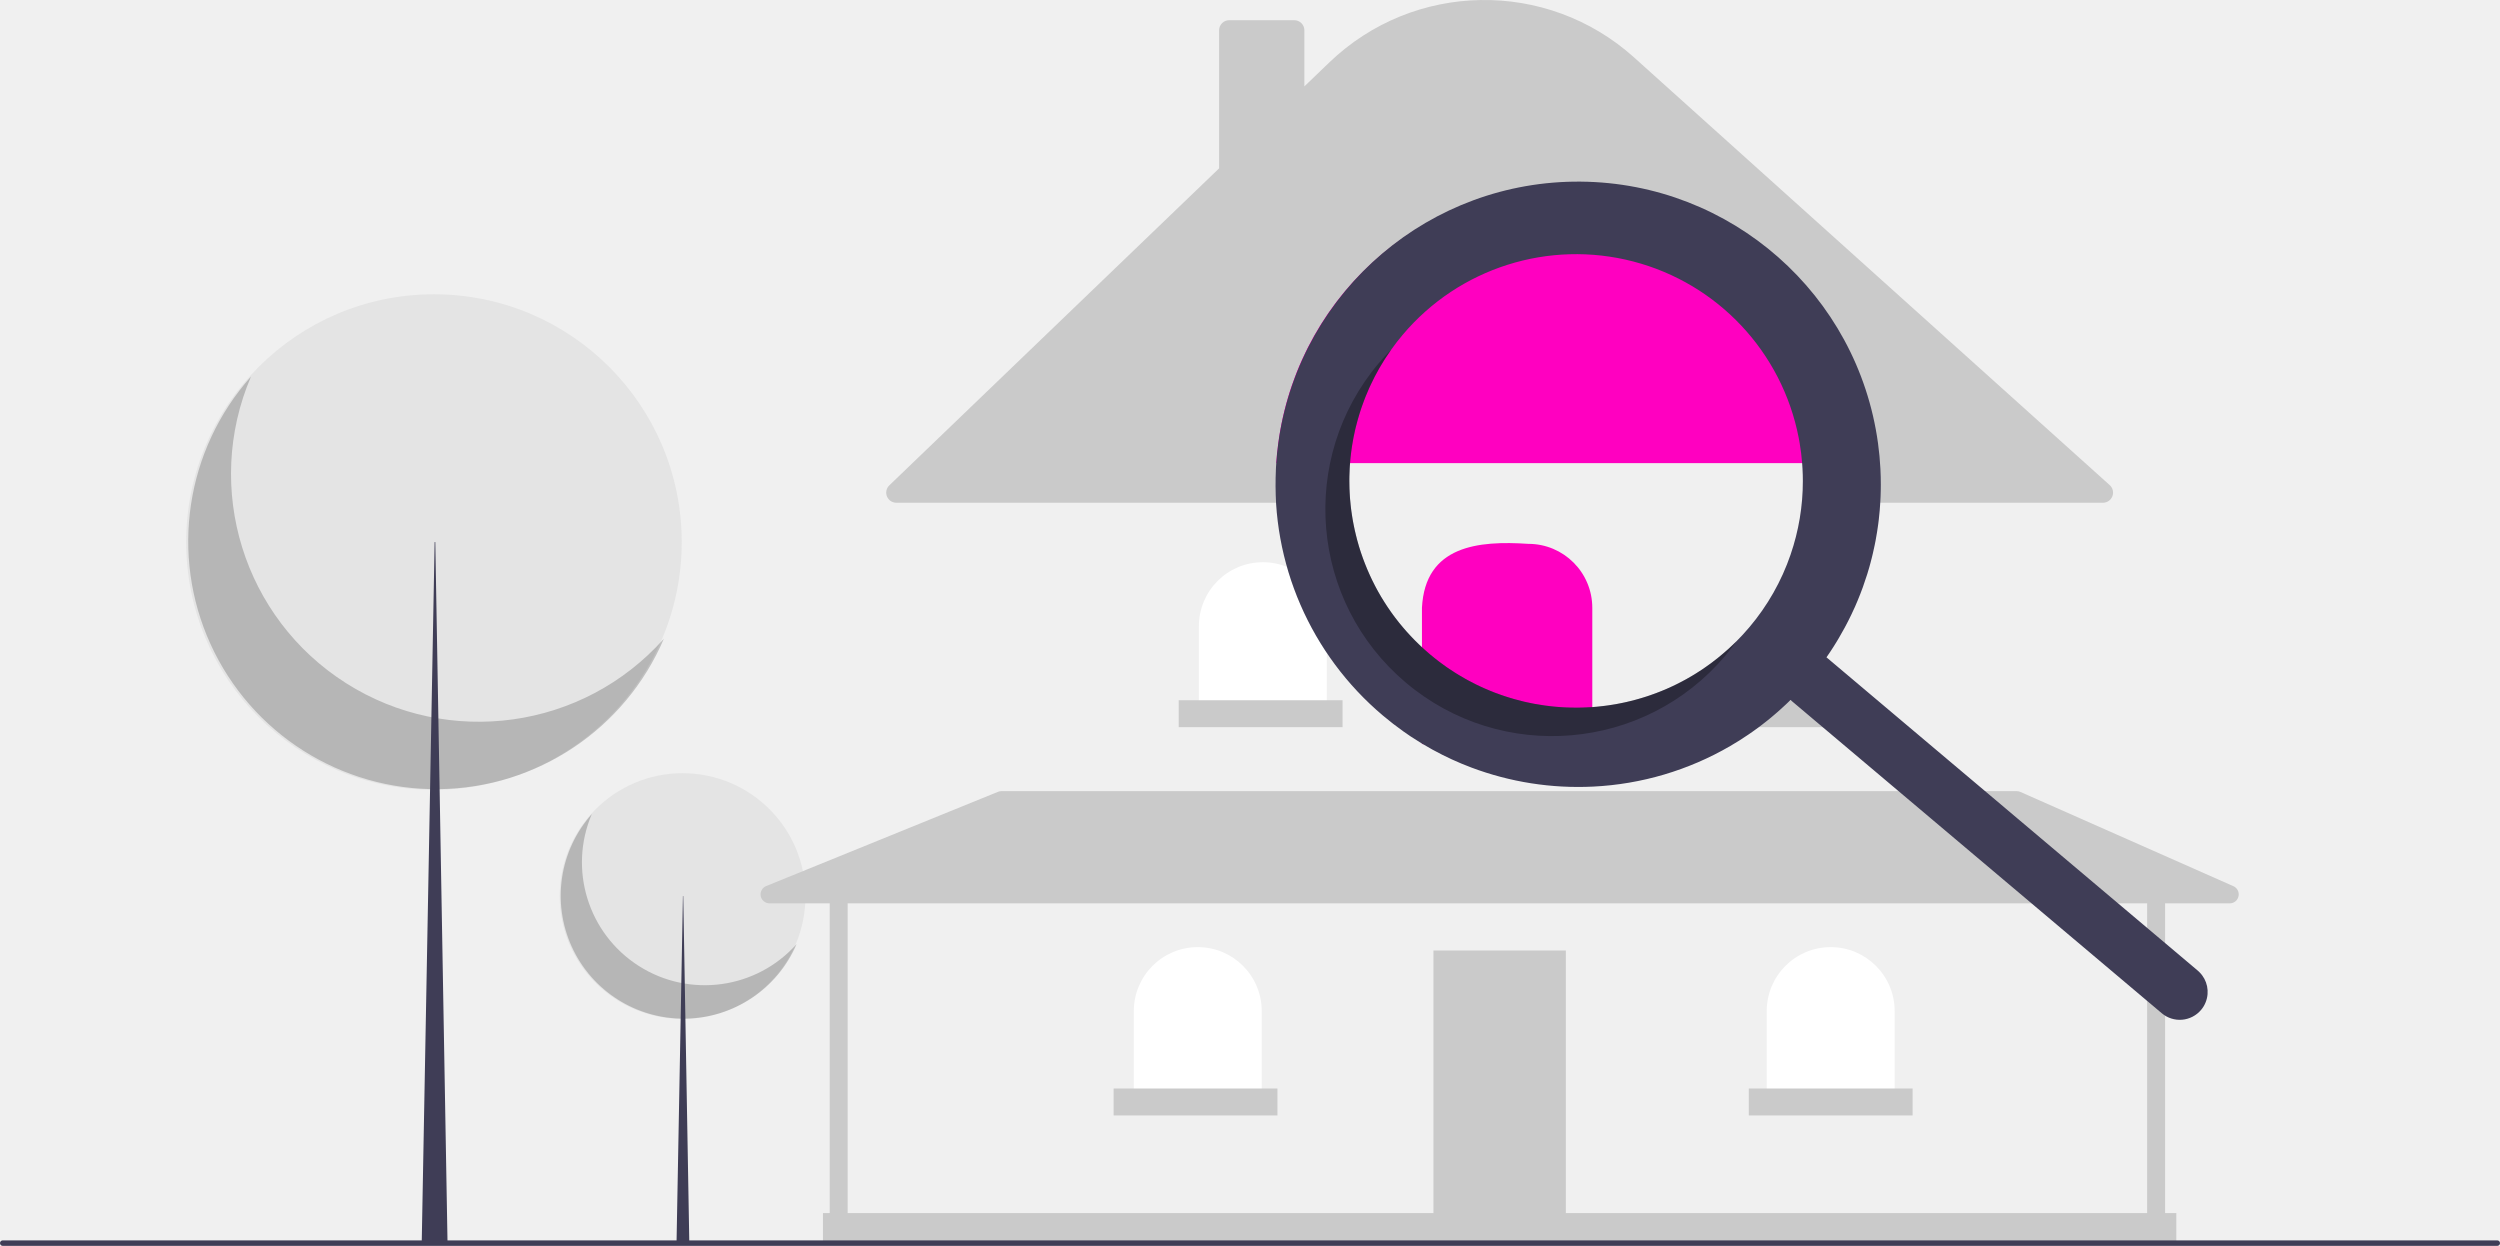
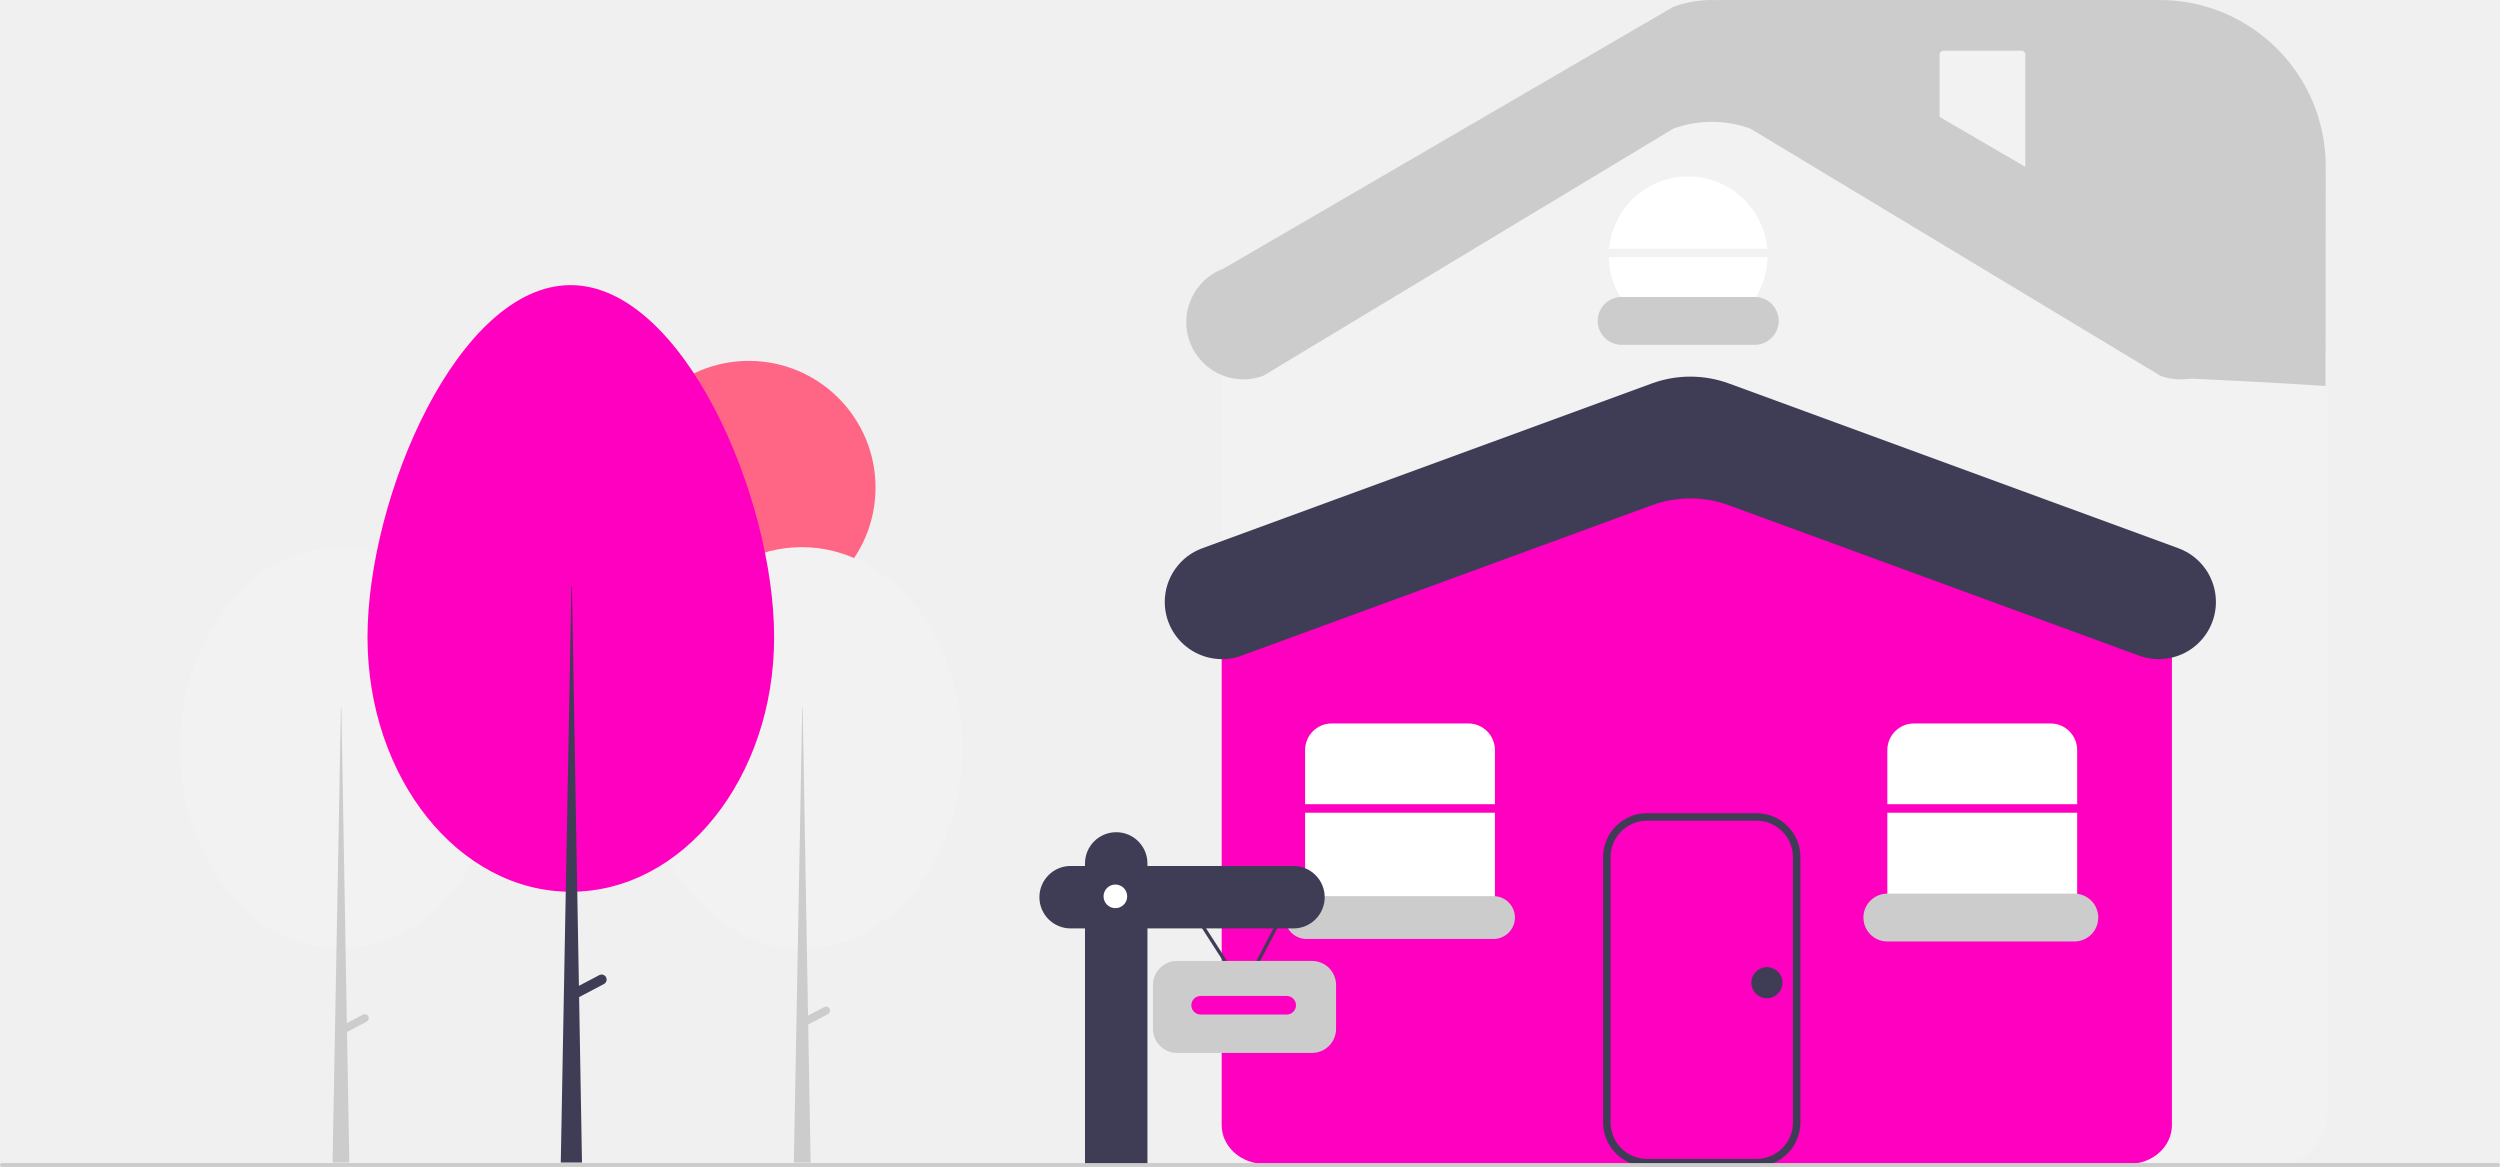
- <svg xmlns="http://www.w3.org/2000/svg" data-name="Layer 1" width="909" height="453" viewBox="0 0 909 453">
-   <circle cx="248.187" cy="325.819" r="44.682" fill="#e4e4e4" />
-   <path d="M360.695,519.474a44.686,44.686,0,0,0,74.454,47.29A44.686,44.686,0,1,1,360.695,519.474Z" transform="translate(-145.5 -223.5)" opacity="0.2" style="isolation:isolate" />
-   <polygon points="248.31 325.819 248.432 325.819 250.642 452.5 245.977 452.5 248.31 325.819" fill="#3f3d56" />
-   <circle cx="157.782" cy="197.087" r="90.087" fill="#e4e4e4" />
-   <path d="M236.764,360.416A90.094,90.094,0,0,0,386.876,455.762,90.095,90.095,0,1,1,236.764,360.416Z" transform="translate(-145.5 -223.5)" opacity="0.2" style="isolation:isolate" />
-   <polygon points="158.029 197.087 158.277 197.087 162.732 452.5 153.327 452.5 158.029 197.087" fill="#3f3d56" />
-   <rect x="338.809" y="320.3" width="412.922" height="122.408" fill="#f0f0f0" />
-   <rect x="521.196" y="345.597" width="48.147" height="97.11" fill="#cacaca" />
-   <rect x="362.882" y="175.859" width="364.775" height="112.615" fill="#f0f0f0" />
-   <path d="M910.139,406.295H471.401a3.672,3.672,0,0,1-2.545-6.32l119.907-115.256V234.517a3.676,3.676,0,0,1,3.672-3.672h23.665a3.676,3.676,0,0,1,3.672,3.672v20.396l9.057-8.706a81.373,81.373,0,0,1,110.8-1.842L912.594,399.892a3.673,3.673,0,0,1-2.455,6.403Z" transform="translate(-145.5 -223.5)" fill="#cacaca" />
-   <path d="M459.176,204.421h0a23.257,23.257,0,0,1,23.257,23.257v31.418a0,0,0,0,1,0,0H435.919a0,0,0,0,1,0,0v-31.418A23.257,23.257,0,0,1,459.176,204.421Z" fill="#fff" />
-   <path d="M545.27,204.829h0a23.257,23.257,0,0,1,23.257,23.257v31.418a0,0,0,0,1,0,0H522.012a0,0,0,0,1,0,0v-31.418A23.257,23.257,0,0,1,545.27,204.829Z" fill="#fff" />
-   <path d="M631.363,205.237h0a23.257,23.257,0,0,1,23.257,23.257v31.418a0,0,0,0,1,0,0H608.106a0,0,0,0,1,0,0v-31.418A23.257,23.257,0,0,1,631.363,205.237Z" fill="#fff" />
-   <path d="M665.637,344.373h0a23.257,23.257,0,0,1,23.257,23.257v31.418a0,0,0,0,1,0,0H642.38a0,0,0,0,1,0,0v-31.418A23.257,23.257,0,0,1,665.637,344.373Z" fill="#fff" />
-   <path d="M435.511,344.373h0a23.257,23.257,0,0,1,23.257,23.257v31.418a0,0,0,0,1,0,0H412.254a0,0,0,0,1,0,0v-31.418A23.257,23.257,0,0,1,435.511,344.373Z" fill="#fff" />
-   <path d="M957.557,545.711,880.097,511.437a3.264,3.264,0,0,0-1.321-.279H509.618a3.263,3.263,0,0,0-1.229.24l-84.315,34.274a3.264,3.264,0,0,0,1.229,6.288H447.179v112.615h-2.448V676H936.809V664.575h-4.08v-112.615H956.236A3.264,3.264,0,0,0,957.557,545.711Zm-31.356,118.864H453.707v-112.615H926.2Z" transform="translate(-145.5 -223.5)" fill="#cacaca" />
-   <rect x="428.575" y="254.608" width="59.572" height="9.793" fill="#cacaca" />
-   <rect x="515.892" y="254.608" width="59.572" height="9.793" fill="#cacaca" />
-   <rect x="603.209" y="254.608" width="59.572" height="9.793" fill="#cacaca" />
-   <rect x="635.851" y="395.784" width="59.572" height="9.793" fill="#cacaca" />
-   <rect x="404.909" y="395.784" width="59.572" height="9.793" fill="#cacaca" />
-   <path d="M1053.5,676.5h-907a1,1,0,0,1,0-2h907a1,1,0,0,1,0,2Z" transform="translate(-145.5 -223.5)" fill="#3f3d56" />
-   <path d="M825.366,397.68c0,.64-.01,1.29-.02,1.93-.01.77-.03,1.53-.06,2.3-.03.67-.06,1.33-.1,1.99-.12,2.21-.31,4.41-.57,6.62-.06.56-.13,1.11-.21,1.67-.06.43-.12.87-.19,1.31-.07.49-.14.98-.22,1.47q-.24,1.56-.54,3.12c-.1.52-.2,1.04-.31,1.56-.21,1.03-.44,2.07-.68,3.1-.02.08-.04.17-.06.25-.12.51-.24,1.01-.37,1.52-.04.15-.07.29-.12.44-.09.38-.19.76-.29,1.14-.14.53-.28,1.05-.43,1.58-.24.82-.48,1.63-.73,2.45a2.581,2.581,0,0,0-.08.26c-.48,1.55-.99,3.08-1.55,4.6-.29.8-.6,1.61-.91,2.41-.31.8-.63,1.6-.96,2.39-.32.77-.65,1.54-.98,2.3-.08.18-.16.36-.25.54-.35.79-.71,1.56-1.08,2.33-.01.01-.01.03-.02.04-.29.62-.6,1.24-.91,1.85a.075.075,0,0,1-.02.05c-.3.6-.61,1.2-.93,1.79l-.51.97-.06.11c-.64,1.19-1.3,2.37-2,3.54-.15.26-.3.52-.45.77-.15.26-.31.52-.47.77q-.15.27-.33.54c-.21.34-.42.69-.64,1.03-.04.07-.09.14-.13.21-.38.59-.76,1.17-1.14,1.76-.47.71-.95,1.41-1.44,2.11l-10.86,17.38-.47-.39-.13-.12h-.01l-.43-.36-1.18-1c-.36.35-.71.7-1.07,1.04-.14.14-.29.27-.43.41-.11.1-.21.2-.32.3a104.718,104.718,0,0,1-69.98,29.75h-.03a114.298,114.298,0,0,1-57.03-13.46c-.39-.2-.77-.4-1.15-.63-2.28-1.24-4.51-2.55-6.7-3.95-.01-.01-.02-.01-.03-.02q-3.81-2.7-7.44-5.76a109.927,109.927,0,0,1-38.93-89.79c.03-.67.07-1.33.12-2q.24-3.63.74-7.23c.09-.67.19-1.34.29-2h213.78q.63,4.59.87,9.23C825.316,393.83,825.366,395.75,825.366,397.68Z" transform="translate(-145.5 -223.5)" fill="#f0f0f0" />
-   <path d="M824.346,382.67a108.092,108.092,0,0,0-213.78,0c-.1.66-.2,1.33-.29,2q-.495,3.6-.74,7.23H825.217Q824.976,387.265,824.346,382.67Z" transform="translate(-145.5 -223.5)" fill="#ff00c0" />
-   <path d="M724.459,494.047H662.521V444.5c1.143-22.643,20.496-24.471,38.68-23.256a23.256,23.256,0,0,1,23.257,23.256Z" transform="translate(-145.5 -223.5)" fill="#ff00c0" />
-   <path d="M662.516,458.82V458.83c0,.01.01.01.02.01ZM637.606,382.67c-.04.25-.09.5-.13.75.04-.25.09-.5.14-.75Zm-1.24,9.23c-.03.38-.06.76-.08,1.14q.03-.57.09-1.14a1.475,1.475,0,0,1,.01-.21C636.376,391.76,636.376,391.83,636.366,391.9Zm26.15,66.93c0,.01.01.01.02.01l-.02-.02Zm-24.91-76.16c-.04.25-.09.5-.13.75.04-.25.09-.5.14-.75Zm-1.32,10.37q.03-.57.09-1.14a1.475,1.475,0,0,1,.01-.21c-.01.07-.01.14-.02.21C636.336,392.28,636.306,392.66,636.286,393.04ZM945.226,577a6.772,6.772,0,0,0-.62-.58l-.01-.01-49.52-41.79-1.28-1.08-4.87-4.11-1.22-1.03L880.766,522.54l-1.9-1.6L874.937,517.62l-2.01-1.7-18.96-15.99L843.096,490.76l-1.46-1.23-32.03-27.03c.49-.7.97-1.4,1.44-2.11.38-.59.76-1.17,1.14-1.76.04-.07.09-.14.13-.21.22-.34.43-.69.64-1.03q.18-.27.33-.54c.16-.25.32-.51.47-.77.15-.25.3-.51.45-.77.7-1.17,1.36-2.35,2-3.54l.06-.11.51-.97c.32-.59.63-1.19.93-1.79a.075.075,0,0,0,.02-.05c.31-.61.62-1.23.91-1.85.01-.01.01-.03.02-.04.37-.77.73-1.54,1.08-2.33.09-.18.17-.36.25-.54.33-.76.66-1.53.98-2.3.33-.79.65-1.59.96-2.39.31-.8.62-1.61.91-2.41q.825-2.295,1.55-4.6a2.581,2.581,0,0,1,.08-.26c.25-.82.49-1.63.73-2.45.15-.53.29-1.05.43-1.58.1-.38.2-.76.29-1.14.05-.15.08-.29.12-.44.13-.51.25-1.01.37-1.52.02-.08.04-.17.06-.25.24-1.03.47-2.07.68-3.1.11-.52.21-1.04.31-1.56.19-1.04.38-2.08.54-3.12.08-.49.15-.98.22-1.47.07-.44.13-.88.19-1.31.08-.56.15-1.11.21-1.67.26-2.21.45-4.41.57-6.62.04-.66.07-1.32.1-1.99.03-.77.05-1.53.06-2.3.01-.64.02-1.29.02-1.93,0-1.93-.05-3.85-.15-5.78q-.24-4.635-.87-9.23a110.052,110.052,0,0,0-217.78-2c-.1.66-.2,1.33-.29,2q-.495,3.6-.74,7.23c-.05.67-.09,1.33-.12,2a109.927,109.927,0,0,0,38.93,89.79q3.63,3.06,7.44,5.76c.01.01.02.01.03.02.85.6,1.7,1.19,2.56,1.77,1.37.9,2.75,1.78,4.14,2.62.11.06.22.13.33.19,1.2.72,2.41,1.41,3.62,2.08h.01a108.153,108.153,0,0,0,13.99,6.44,110.384,110.384,0,0,0,44.23,6.94h.03a109.761,109.761,0,0,0,49.91-14.77c2.21-1.28,4.39-2.65,6.52-4.11.53-.36,1.07-.73,1.59-1.1.64-.45,1.28-.92,1.92-1.39.01,0,.01-.01.02-.01a1.43,1.43,0,0,1,.15-.11c.43-.33.87-.66,1.29-.98.11-.08.22-.16.33-.25a.481.481,0,0,0,.08-.07c.25-.18.49-.38.74-.57.25-.19.49-.39.74-.59a.939.939,0,0,0,.12-.09c.28-.23.56-.45.84-.68.29-.23.57-.47.84-.7.28-.23.55-.46.83-.7.24-.2.49-.41.73-.63.08-.06.15-.13.23-.2a.713.713,0,0,1,.1-.08c.33-.28.65-.57.97-.86.08-.07.15-.14.23-.21.49-.44.98-.88,1.46-1.34.11-.1.23-.21.34-.31.11-.1.21-.2.32-.3.14-.14.29-.27.43-.41.36-.34.71-.69,1.07-1.04l1.18,1,.43.36h.01l.13.12.47.39,6.98,5.9.15.13.12.09.79.67,1.58,1.34,1.58,1.33.23.19,7.35,6.2,1.02.86,7.09,5.98,36.7,30.97,1.28,1.08,50.23,42.38,12.88,10.87,4.79,4.04a10.133,10.133,0,0,0,14.29-1.2,9.842,9.842,0,0,0,1.69-2.84A10.091,10.091,0,0,0,945.226,577ZM655.556,345.19a82.447,82.447,0,0,1,143.95,37.48c.13.67.25,1.33.36,2,.41,2.39.71,4.81.89,7.23.05.67.1,1.33.13,2,.09,1.5.13,3.01.13,4.51a82.078,82.078,0,0,1-4.46,26.74v.01a82.007,82.007,0,0,1-14.97,26.38c-.14.16-.28.33-.43.49-1.32,1.56-2.71,3.06-4.14,4.49-.01.01-.02.03-.03.04-.49.49-.99.99-1.49,1.45-1.02.99-2.06,1.93-3.12,2.83q-2.385,2.085-4.89,3.91c-.56.41-1.12.81-1.69,1.21-.56.4-1.13.78-1.7,1.16-1.14.76-2.3,1.49-3.47,2.18-.58.35-1.18.69-1.77,1.02-.59.34-1.19.66-1.79.97-.6.32-1.2.63-1.81.93-1.21.61-2.43,1.18-3.67,1.71q-.93.42-1.86.78c-.39.16-.77.32-1.16.46a3.761,3.761,0,0,1-.47.18q-.315.135-.63.24a1.816,1.816,0,0,1-.21.08c-.43.17-.85.32-1.29.47-.63.23-1.26.44-1.9.64-.64.21-1.27.41-1.91.59-.64.2-1.29.38-1.93.55-.65.18-1.29.35-1.94.5-.69.18-1.38.34-2.08.49-.61.14-1.21.26-1.82.37-.57.12-1.15.22-1.72.32-.8.14-1.6.27-2.41.38-.44.07-.87.13-1.31.17-.19.03-.37.05-.55.07-.56.08-1.12.14-1.67.19-.15.01-.29.03-.43.04-.61.06-1.23.11-1.84.16-1.31.09-2.61.15-3.92.18-.66.01-1.33.02-1.99.02s-1.32-.01-1.98-.03c0,0,0,.01-.01,0-.01.01-.01.01-.02,0a.014.014,0,0,1-.02,0,.17.17,0,0,1-.1,0c-.47,0-.94-.02-1.4-.05-.34-.01-.69-.02-1.04-.05q-.705-.03-1.41-.09c-.15,0-.3-.02-.45-.03a1.486,1.486,0,0,1-.21-.02c-.48-.04-.97-.08-1.45-.13-.24-.02-.49-.04-.73-.07-.73-.08-1.46-.17-2.18-.27-.82-.1-1.64-.22-2.45-.37-.38-.05-.75-.12-1.12-.19q-.735-.12-1.47-.27c-.51-.1-1.02-.2-1.53-.32-.41-.09-.83-.18-1.24-.28-.2-.04-.4-.09-.59-.14-1.05-.25-2.09-.52-3.12-.82-.65-.18-1.3-.37-1.94-.57-.88-.27-1.75-.56-2.62-.87-.34-.11-.67-.23-1.01-.36-.34-.11-.67-.24-1.01-.37-.31-.11-.62-.23-.92-.35-.5-.19-.99-.39-1.48-.59-1.01-.41-2-.84-2.99-1.3-.56-.27-1.12-.53-1.67-.8q-3.255-1.575-6.41-3.5c-.52-.31-1.04-.64-1.56-.97-.65-.4-1.28-.82-1.91-1.24-.35-.24-.69-.47-1.03-.71-.63-.44-1.25-.89-1.86-1.34-.32-.23-.64-.47-.95-.71-1.11-.84-2.2-1.72-3.27-2.62-.51-.43-1.02-.87-1.52-1.32-.21-.18-.42-.37-.63-.56-.24-.22-.48-.43-.71-.66l-.02-.02c-.35-.31-.7-.64-1.04-.97-.53-.5-1.05-1.01-1.55-1.53-.52-.51-1.02-1.04-1.51-1.56-.5-.52-.98-1.05-1.45-1.59q-.72-.795-1.41-1.62c-.45-.52-.89-1.06-1.31-1.59q-1.53-1.89-2.92-3.85c-.43-.6-.84-1.2-1.24-1.81-.43-.62-.84-1.25-1.23-1.88-.41-.63-.8-1.27-1.18-1.92a.209.209,0,0,0-.04-.06c-.75-1.27-1.47-2.55-2.14-3.85q-1.035-1.98-1.95-4c-.31-.67-.61-1.35-.89-2.03-.58-1.37-1.12-2.74-1.62-4.13-.25-.67-.48-1.34-.71-2.02a.495.495,0,0,0-.04-.13c-.46-1.38-.88-2.77-1.25-4.17-.01-.02-.01-.04-.02-.06-.19-.69-.37-1.38-.53-2.08-.16-.61-.3-1.22-.43-1.84-.15-.69-.3-1.38-.43-2.08-.07-.36-.14-.72-.2-1.08-.06-.3-.11-.61-.16-.91-.05-.3-.1-.61-.15-.92q-.15-.915-.27-1.83c-.1-.72-.18-1.44-.26-2.17-.09-.87-.17-1.74-.24-2.62-.05-.59-.08-1.19-.11-1.79-.03-.55-.06-1.1-.07-1.65a.139.139,0,0,1,0-.09.014.014,0,0,1,0-.02c-.01-.01-.01-.01,0-.02a.014.014,0,0,1,0-.02c-.01-.22-.02-.44-.02-.66q-.03-.975-.03-1.95c0-.59.01-1.17.02-1.76q.03-1.23.09-2.46c0-.18.02-.35.03-.53.01-.18.02-.35.03-.53q.03-.57.09-1.14a1.475,1.475,0,0,1,.01-.21c.03-.43.07-.86.11-1.29.08-.86.18-1.73.29-2.59.06-.43.11-.86.18-1.29.04-.3.09-.61.14-.92q.06-.465.15-.93c.07-.41.14-.83.22-1.25.04-.25.09-.5.14-.75q.285-1.5.63-3c.23-1.01.49-2.01.77-3.01.27-1.01.57-2.02.89-3.03.15-.51.31-1.01.49-1.51.33-1.01.68-2.01,1.07-3,.18-.49.37-.99.58-1.48.4-.99.82-1.98,1.25-2.95.22-.49.44-.98.68-1.47.45-.97.92-1.94,1.43-2.89.49-.97,1.02-1.92,1.56-2.86s1.1-1.88,1.69-2.81c.27-.46.57-.93.88-1.38.6-.92,1.23-1.84,1.87-2.74C652.697,348.72,654.086,346.93,655.556,345.19ZM636.366,391.9c-.03.38-.06.76-.08,1.14q.03-.57.09-1.14a1.475,1.475,0,0,1,.01-.21C636.376,391.76,636.376,391.83,636.366,391.9Zm1.24-9.23c-.04.25-.09.5-.13.75.04-.25.09-.5.14-.75Zm24.91,76.15V458.83c0,.01.01.01.02.01Z" transform="translate(-145.5 -223.5)" fill="#3f3d56" />
-   <path d="M665.398,461.379a82.455,82.455,0,0,1-13.991-110.84q-2.365,2.381-4.572,4.988A82.45,82.45,0,1,0,772.864,461.87q2.202-2.61,4.148-5.346A82.455,82.455,0,0,1,665.398,461.379Z" transform="translate(-145.5 -223.5)" opacity="0.3" style="isolation:isolate" />
+ <svg xmlns="http://www.w3.org/2000/svg" data-name="Layer 1" width="997.175" height="465.459" viewBox="0 0 997.175 465.459">
+   <path d="M1009.946,681.834H608.347c-10.924,0-19.811-9.832-19.811-21.916V361.267a12.304,12.304,0,0,1,6.543-11.124l151.759-91.871a60.338,60.338,0,0,1,53.543-.054l222.793,91.916a12.305,12.305,0,0,1,6.583,11.143V659.918C1029.757,672.002,1020.87,681.834,1009.946,681.834Z" transform="translate(-101.4124 -217.2703)" fill="#f2f2f2" />
+   <path d="M950.646,681.51H605.783c-9.419,0-17.083-6.939-17.083-15.47V457.281a8.676,8.676,0,0,1,5.692-7.927L754.968,385.122a62.516,62.516,0,0,1,45.938-.023l161.12,64.259a8.675,8.675,0,0,1,5.702,7.93V666.04C967.729,674.571,960.065,681.51,950.646,681.51Z" transform="translate(-101.4124 -217.2703)" fill="#ff00c0" />
+   <circle cx="298.685" cy="194.48" r="50.532" fill="#ff6584" />
+   <ellipse cx="319.81" cy="298.347" rx="64.001" ry="80.11" fill="#f2f2f2" />
+   <polygon points="319.986 282.238 320.162 282.238 323.327 463.69 316.646 463.69 319.986 282.238" fill="#ccc" />
+   <path d="M432.315,619.635l0,0a1.582,1.582,0,0,1-.663,2.137l-9.179,4.833-1.474-2.8,9.179-4.833A1.582,1.582,0,0,1,432.315,619.635Z" transform="translate(-101.4124 -217.2703)" fill="#ccc" />
+   <ellipse cx="135.81" cy="298.347" rx="64.001" ry="80.11" fill="#f2f2f2" />
+   <path d="M248.315,622.635V622.635a1.583,1.583,0,0,0-2.138-.663l-6.408,3.374-2.195-125.838h-.176l-3.34,181.452h6.681l-.908-52.07,7.821-4.117A1.583,1.583,0,0,0,248.315,622.635Z" transform="translate(-101.4124 -217.2703)" fill="#ccc" />
+   <path d="M329,331c44.788,0,81.192,84.391,81.192,140.452s-36.308,101.508-81.096,101.508S248,527.514,248,471.452,284.212,331,329,331Z" transform="translate(-101.4124 -217.2703)" fill="#ff00c0" />
+   <path d="M343.15,607.056a2.005,2.005,0,0,0-2.708-.84l-8.12,4.275L329.541,451.041h-.223l-4.233,229.92h8.466l-1.151-65.979,9.91-5.217A2.005,2.005,0,0,0,343.15,607.056Z" transform="translate(-101.4124 -217.2703)" fill="#3f3d56" />
+   <path d="M697.693,538.049V516.458A10.618,10.618,0,0,0,687.075,505.84H632.592a10.618,10.618,0,0,0-10.618,10.618v21.591Z" transform="translate(-101.4124 -217.2703)" fill="#fff" />
+   <path d="M621.974,541.439v33.457a10.618,10.618,0,0,0,10.618,10.618H687.075a10.618,10.618,0,0,0,10.618-10.618V541.439Z" transform="translate(-101.4124 -217.2703)" fill="#fff" />
+   <path d="M954.613,478.785,791.037,418.822a44.739,44.739,0,0,0-30.796,0L596.665,478.785A22.813,22.813,0,0,1,566,457.366v0a22.813,22.813,0,0,1,14.961-21.419l179.28-65.72a44.739,44.739,0,0,1,30.796,0l179.28,65.72a22.813,22.813,0,0,1,14.961,21.419v0A22.813,22.813,0,0,1,954.613,478.785Z" transform="translate(-101.4124 -217.2703)" fill="#3f3d56" />
+   <path d="M802.052,682.51H758.333a17.52,17.52,0,0,1-17.5-17.5v-105.876a17.52,17.52,0,0,1,17.5-17.5h43.719a17.52,17.52,0,0,1,17.5,17.5v105.876A17.52,17.52,0,0,1,802.052,682.51ZM758.333,544.634a14.517,14.517,0,0,0-14.5,14.5v105.876a14.517,14.517,0,0,0,14.5,14.5h43.719a14.517,14.517,0,0,0,14.5-14.5v-105.876a14.517,14.517,0,0,0-14.5-14.5Z" transform="translate(-101.4124 -217.2703)" fill="#3f3d56" />
+   <path d="M806.292,316.452a31.637,31.637,0,0,0-63.023,0Z" transform="translate(-101.4124 -217.2703)" fill="#fff" />
+   <path d="M743.151,319.842a31.634,31.634,0,0,0,63.259,0Z" transform="translate(-101.4124 -217.2703)" fill="#fff" />
+   <path d="M801.339,354.811H748.223a9.541,9.541,0,0,1,0-19.082h53.116a9.541,9.541,0,0,1,0,19.082Z" transform="translate(-101.4124 -217.2703)" fill="#ccc" />
+   <path d="M622.539,574.713a8.541,8.541,0,0,0,0,17.082h74.589a8.541,8.541,0,0,0,0-17.082Z" transform="translate(-101.4124 -217.2703)" fill="#ccc" />
+   <path d="M854.216,541.439v33.457a10.618,10.618,0,0,0,10.618,10.618h54.483a10.618,10.618,0,0,0,10.618-10.618V541.439Z" transform="translate(-101.4124 -217.2703)" fill="#fff" />
+   <path d="M929.935,538.049V516.458a10.618,10.618,0,0,0-10.618-10.618H864.833a10.618,10.618,0,0,0-10.618,10.618v21.591Z" transform="translate(-101.4124 -217.2703)" fill="#fff" />
+   <circle cx="704.773" cy="391.977" r="6.216" fill="#3f3d56" />
+   <polygon points="495.986 395.977 471.503 357.893 472.636 357.164 495.868 393.303 514.799 357.216 515.991 357.841 495.986 395.977" fill="#3f3d56" />
+   <path d="M617.335,562.679H559.093v-1.01a12.456,12.456,0,0,0-12.456-12.456h0a12.456,12.456,0,0,0-12.456,12.456v1.01h-5.723a12.456,12.456,0,1,0,0,24.913h5.723v94.135c24.82-.497-.18.503,24.913,0V587.592H617.335a12.456,12.456,0,0,0,0-24.913Z" transform="translate(-101.4124 -217.2703)" fill="#3f3d56" />
+   <circle cx="444.887" cy="357.528" r="4.713" fill="#fff" />
+   <path d="M624.737,637.244H570.88a9.605,9.605,0,0,1-9.594-9.595V610.153a9.605,9.605,0,0,1,9.594-9.594h53.856a9.605,9.605,0,0,1,9.594,9.594v17.497A9.605,9.605,0,0,1,624.737,637.244Z" transform="translate(-101.4124 -217.2703)" fill="#ccc" />
+   <rect x="475.187" y="397.254" width="41.746" height="7.407" rx="3.703" fill="#ff00c0" />
+   <path d="M1097.815,682.73H102.185a.773.773,0,0,1,0-1.546h995.629a.773.773,0,0,1,0,1.546Z" transform="translate(-101.4124 -217.2703)" fill="#ccc" />
+   <path d="M928.804,592.795H854.216a9.541,9.541,0,1,1,0-19.082H928.804a9.541,9.541,0,0,1,0,19.082Z" transform="translate(-101.4124 -217.2703)" fill="#ccc" />
+   <path d="M1029,371.23s-18.088-1.283-55-3c-44-77-187.003-95.56-187.003-150.959v-0H962.763a66.308,66.308,0,0,1,66.308,66.308Z" transform="translate(-101.4124 -217.2703)" fill="#ccc" />
+   <path d="M876.555,237.514a1.502,1.502,0,0,0-1.5,1.5V289.094a1.502,1.502,0,0,0,1.5,1.5h31.195a1.502,1.502,0,0,0,1.5-1.5V239.014a1.502,1.502,0,0,0-1.5-1.5Z" transform="translate(-101.4124 -217.2703)" fill="#f2f2f2" />
+   <path d="M963.197,367.191,799.622,268.599a44.739,44.739,0,0,0-30.796,0L605.249,367.191a22.813,22.813,0,0,1-30.665-21.419v0a22.813,22.813,0,0,1,14.961-21.419L768.825,220.004a44.739,44.739,0,0,1,30.796,0L978.901,324.352a22.813,22.813,0,0,1,14.961,21.419v0A22.813,22.813,0,0,1,963.197,367.191Z" transform="translate(-101.4124 -217.2703)" fill="#ccc" />
</svg>
